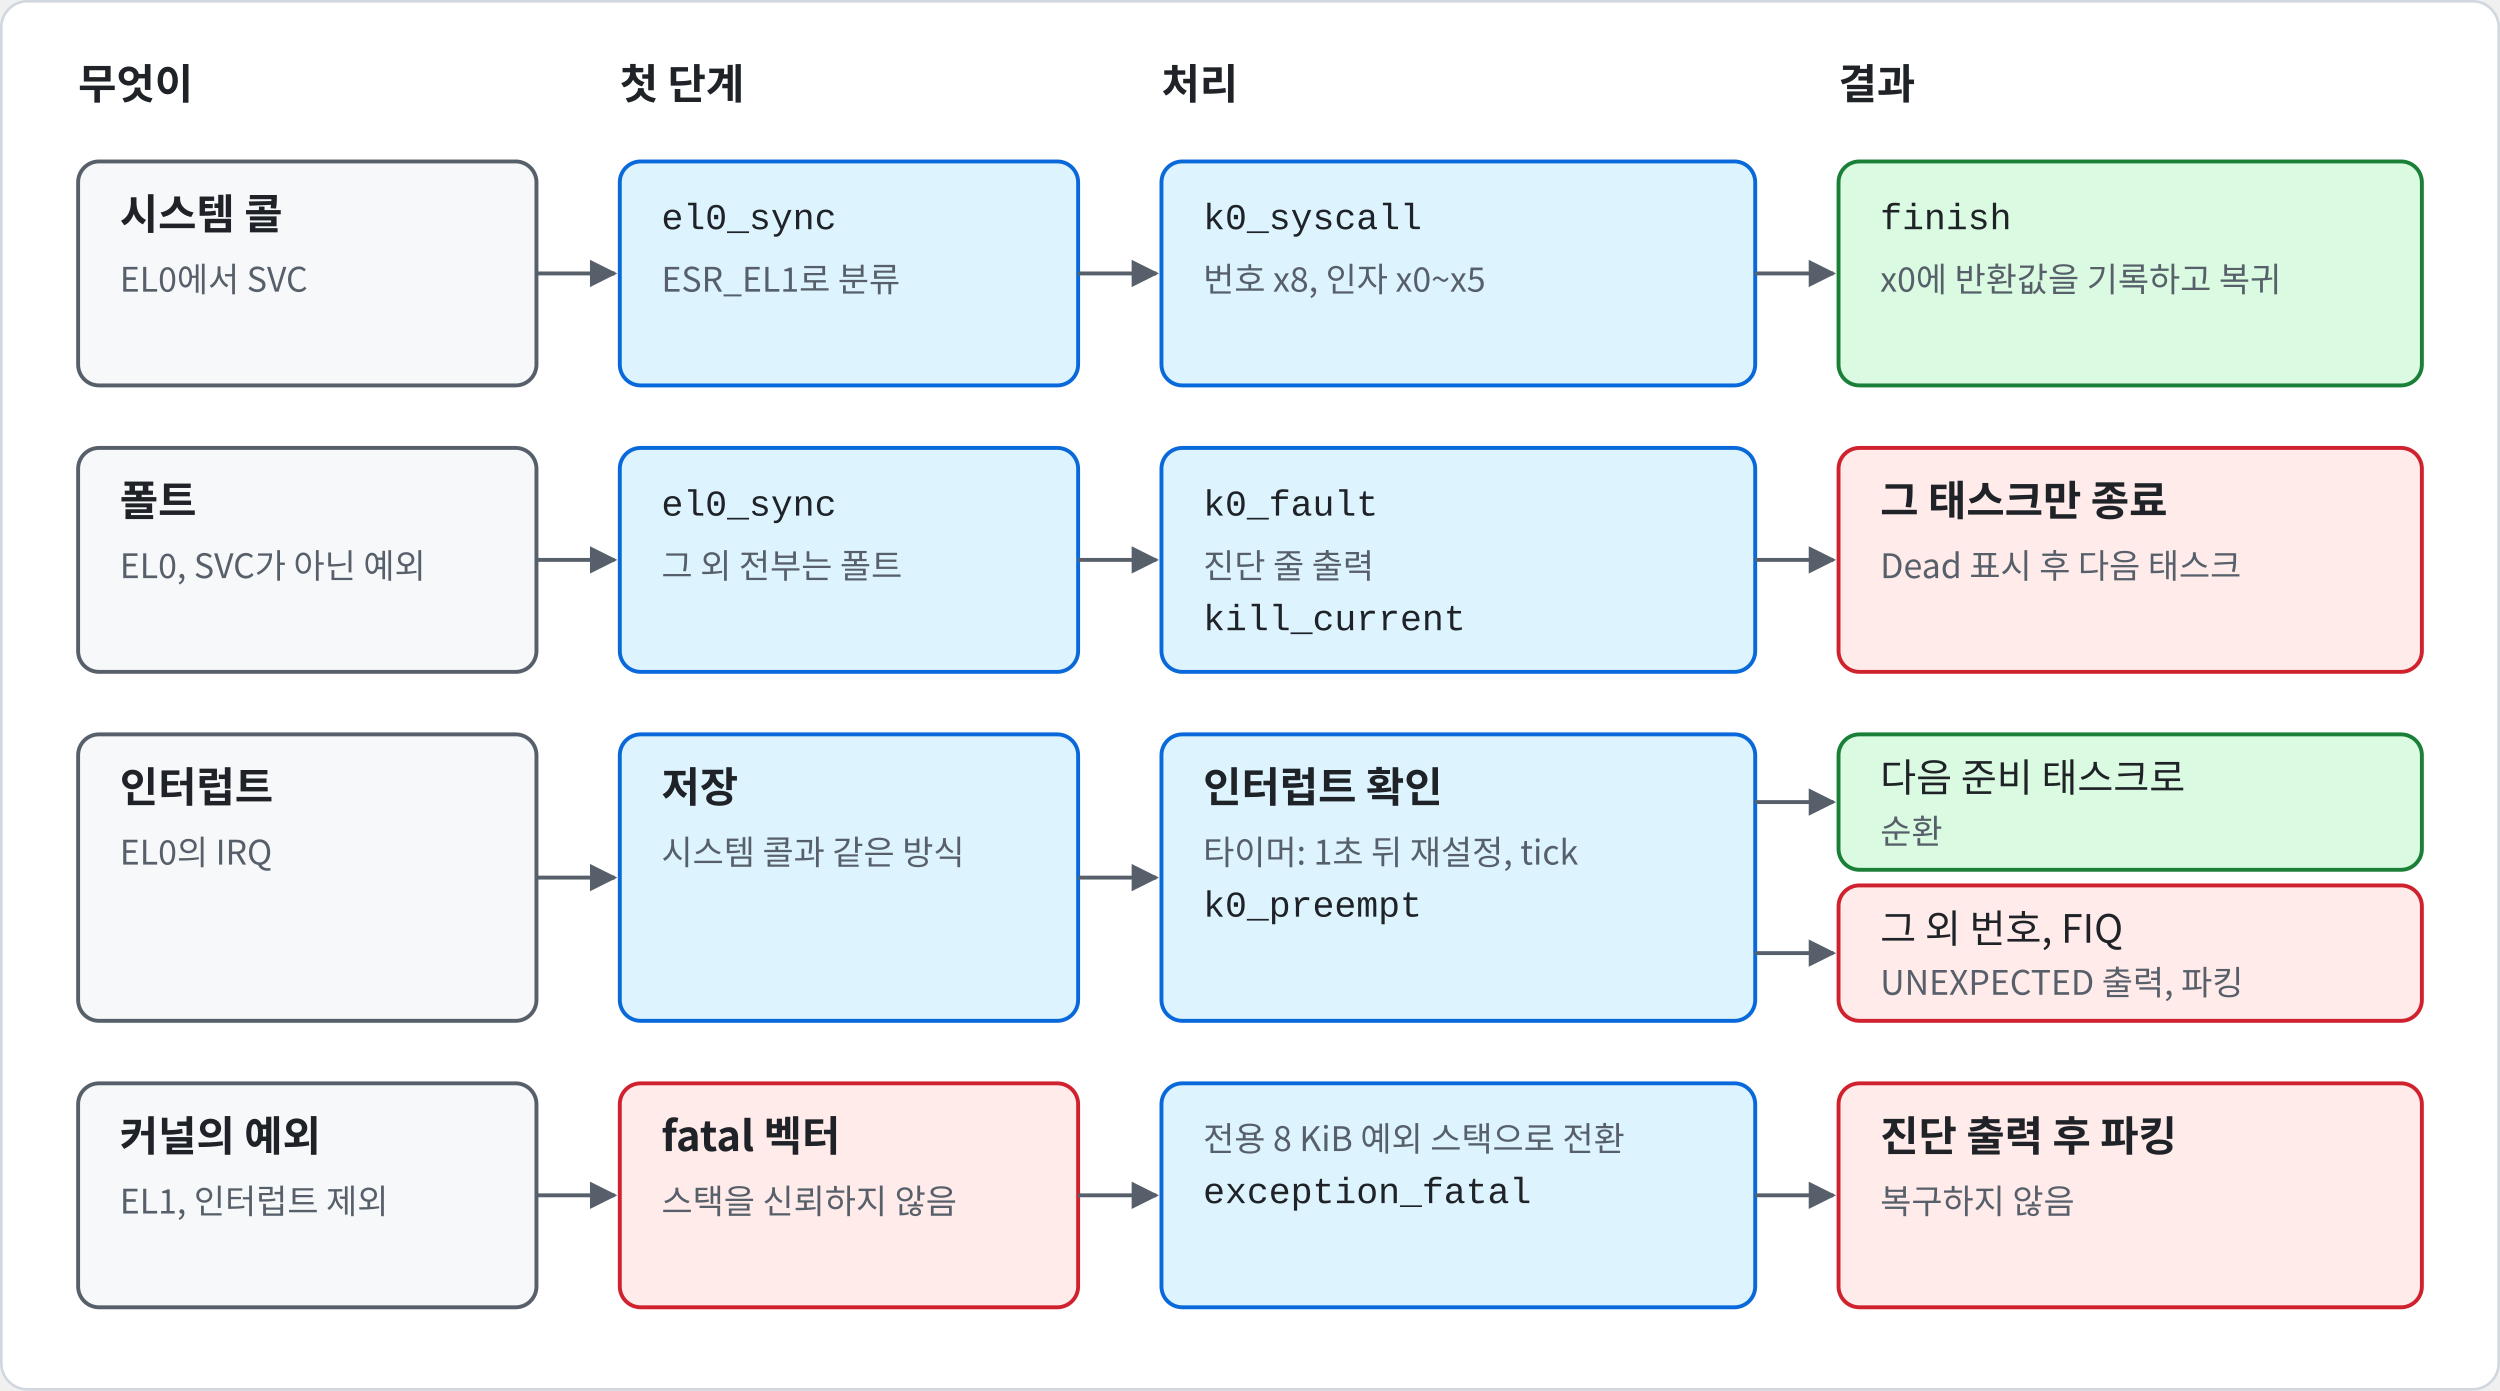
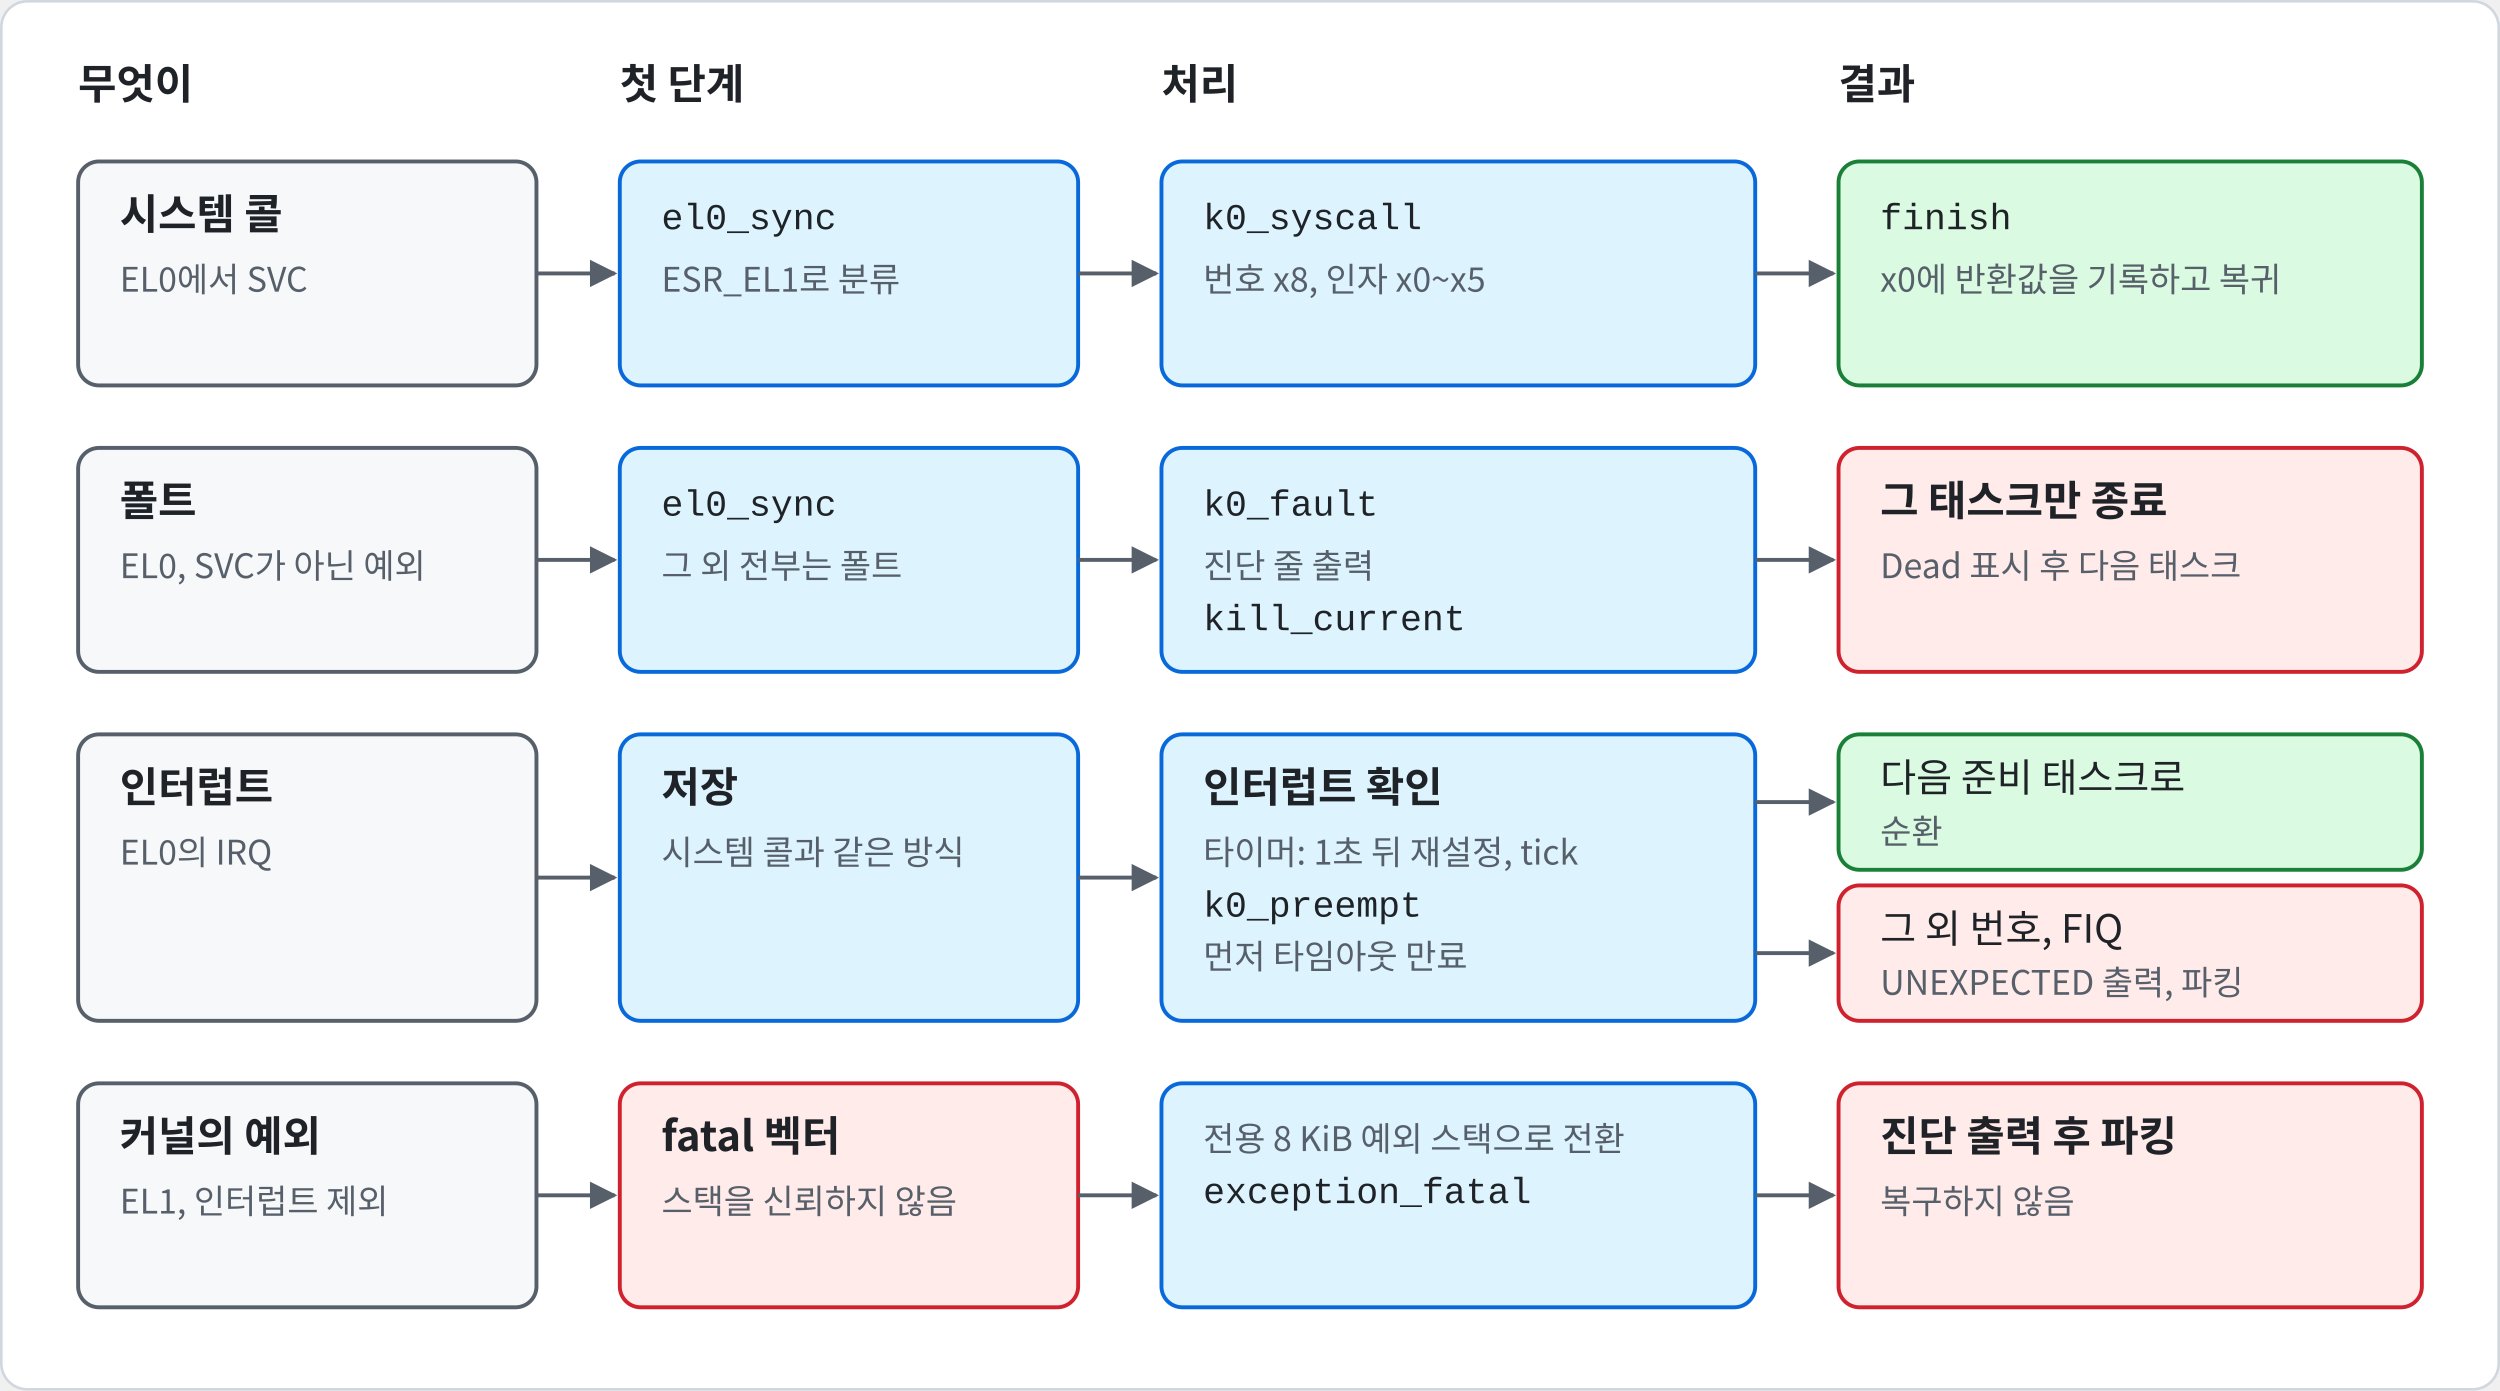
<svg xmlns="http://www.w3.org/2000/svg" viewBox="0 0 960 534" width="960" height="534" role="img" aria-labelledby="title desc">
  <style>
    .bg { fill: #ffffff; stroke: #d0d7de; stroke-width: 1; }
    .box { fill: #f6f8fa; stroke: #57606a; stroke-width: 1.5; }
    .kernel { fill: #ddf4ff; stroke: #0969da; stroke-width: 1.5; }
    .user { fill: #dafbe1; stroke: #1a7f37; stroke-width: 1.5; }
    .ext { fill: #fff8c5; stroke: #9a6700; stroke-width: 1.5; }
    .warn { fill: #ffebe9; stroke: #cf222e; stroke-width: 1.5; }
    .t { font-family: -apple-system, BlinkMacSystemFont, 'Segoe UI', 'Apple SD Gothic Neo', 'Malgun Gothic', 'Noto Sans KR', 'Noto Sans CJK KR', sans-serif; font-size: 15px; fill: #1f2328; }
    .h { font-weight: 600; font-size: 16px; }
    .s { font-size: 13px; fill: #57606a; }
    .m { font-family: ui-monospace, SFMono-Regular, Menlo, Consolas, 'Liberation Mono', monospace; font-size: 14px; fill: #1f2328; }
    .line { stroke: #57606a; stroke-width: 1.5; fill: none; }
    .off { stroke: #8c959f; stroke-width: 1.5; stroke-dasharray: 5 5; fill: none; }
  </style>
  <defs>
    <marker id="arrow" viewBox="0 0 10 10" refX="9" refY="5" markerWidth="7" markerHeight="7" orient="auto-start-reverse">
      <path d="M 0 0 L 10 5 L 0 10 z" fill="#57606a" />
    </marker>
  </defs>
  <rect class="bg" x="0.5" y="0.5" width="959" height="533" rx="10" />
  <text class="t h" x="30" y="38">무엇이</text>
  <text class="t h" x="238" y="38">첫 단계</text>
  <text class="t h" x="446" y="38">처리</text>
  <text class="t h" x="706" y="38">결과</text>
  <rect class="box" x="30" y="62" width="176" height="86" rx="8" />
  <text class="t h" x="46" y="88">시스템 콜</text>
  <text class="t s" x="46" y="112">EL0에서 SVC</text>
  <rect class="kernel" x="238" y="62" width="176" height="86" rx="8" />
  <text class="m" x="254" y="88">el0_sync</text>
  <text class="t s" x="254" y="112">ESR_EL1로 분류</text>
  <rect class="kernel" x="446" y="62" width="228" height="86" rx="8" />
  <text class="m" x="462" y="88">k0_syscall</text>
  <text class="t s" x="462" y="112">번호 x8, 인자 x0~x5</text>
  <rect class="user" x="706" y="62" width="224" height="86" rx="8" />
  <text class="m" x="722" y="88">finish</text>
  <text class="t s" x="722" y="112">x0에 반환값을 기록하고 복귀</text>
  <line class="line" x1="206" y1="105" x2="236" y2="105" marker-end="url(#arrow)" />
  <line class="line" x1="414" y1="105" x2="444" y2="105" marker-end="url(#arrow)" />
  <line class="line" x1="674" y1="105" x2="704" y2="105" marker-end="url(#arrow)" />
  <rect class="box" x="30" y="172" width="176" height="86" rx="8" />
  <text class="t h" x="46" y="198">폴트</text>
  <text class="t s" x="46" y="222">EL0, SVC가 아닌 예외</text>
  <rect class="kernel" x="238" y="172" width="176" height="86" rx="8" />
  <text class="m" x="254" y="198">el0_sync</text>
  <text class="t s" x="254" y="222">그 외 전부는 폴트</text>
  <rect class="kernel" x="446" y="172" width="228" height="86" rx="8" />
  <text class="m" x="462" y="198">k0_fault</text>
  <text class="t s" x="462" y="222">진단 줄 출력</text>
  <text class="m" x="462" y="242">kill_current</text>
  <rect class="warn" x="706" y="172" width="224" height="86" rx="8" />
  <text class="t h" x="722" y="198">그 태스크만 종료</text>
  <text class="t s" x="722" y="222">Dead 표시 후 다음 태스크</text>
  <line class="line" x1="206" y1="215" x2="236" y2="215" marker-end="url(#arrow)" />
  <line class="line" x1="414" y1="215" x2="444" y2="215" marker-end="url(#arrow)" />
  <line class="line" x1="674" y1="215" x2="704" y2="215" marker-end="url(#arrow)" />
  <rect class="box" x="30" y="282" width="176" height="110" rx="8" />
  <text class="t h" x="46" y="308">인터럽트</text>
  <text class="t s" x="46" y="332">EL0의 IRQ</text>
  <rect class="kernel" x="238" y="282" width="176" height="110" rx="8" />
  <text class="t h" x="254" y="308">저장</text>
  <text class="t s" x="254" y="332">시스템 콜과 같은 방식</text>
  <rect class="kernel" x="446" y="282" width="228" height="110" rx="8" />
  <text class="t h" x="462" y="308">인터럽트 확인</text>
  <text class="t s" x="462" y="332">타이머: 1초 뒤 재설정, tick</text>
  <text class="m" x="462" y="352">k0_preempt</text>
+   <text class="t s" x="462" y="372">먼저 타임아웃 만료</text>
  <line class="line" x1="206" y1="337" x2="236" y2="337" marker-end="url(#arrow)" />
  <line class="line" x1="414" y1="337" x2="444" y2="337" marker-end="url(#arrow)" />
  <rect class="box" x="30" y="416" width="176" height="86" rx="8" />
  <text class="t h" x="46" y="442">커널의 예외</text>
  <text class="t s" x="46" y="466">EL1, 인터럽트 제외</text>
  <rect class="warn" x="238" y="416" width="176" height="86" rx="8" />
  <text class="t h" x="254" y="442">fatal 벡터</text>
  <text class="t s" x="254" y="466">스택을 신뢰하지 않음</text>
  <rect class="kernel" x="446" y="416" width="228" height="86" rx="8" />
  <text class="t s" x="462" y="442">전용 8 KiB 예외 스택으로 전환</text>
  <text class="m" x="462" y="462">exception_fatal</text>
  <rect class="warn" x="706" y="416" width="224" height="86" rx="8" />
  <text class="t h" x="722" y="442">진단 출력 후 파킹</text>
  <text class="t s" x="722" y="466">복구하지 않음</text>
  <line class="line" x1="206" y1="459" x2="236" y2="459" marker-end="url(#arrow)" />
  <line class="line" x1="414" y1="459" x2="444" y2="459" marker-end="url(#arrow)" />
  <line class="line" x1="674" y1="459" x2="704" y2="459" marker-end="url(#arrow)" />
  <rect class="user" x="706" y="282" width="224" height="52" rx="8" />
  <text class="t" x="722" y="304">다음 준비 태스크로</text>
  <text class="t s" x="722" y="324">순환</text>
  <rect class="warn" x="706" y="340" width="224" height="52" rx="8" />
  <text class="t" x="722" y="362">그 외 번호, FIQ</text>
  <text class="t s" x="722" y="382">UNEXPECTED 출력, 파킹</text>
  <line class="line" x1="674" y1="308" x2="704" y2="308" marker-end="url(#arrow)" />
  <line class="line" x1="674" y1="366" x2="704" y2="366" marker-end="url(#arrow)" />
</svg>
